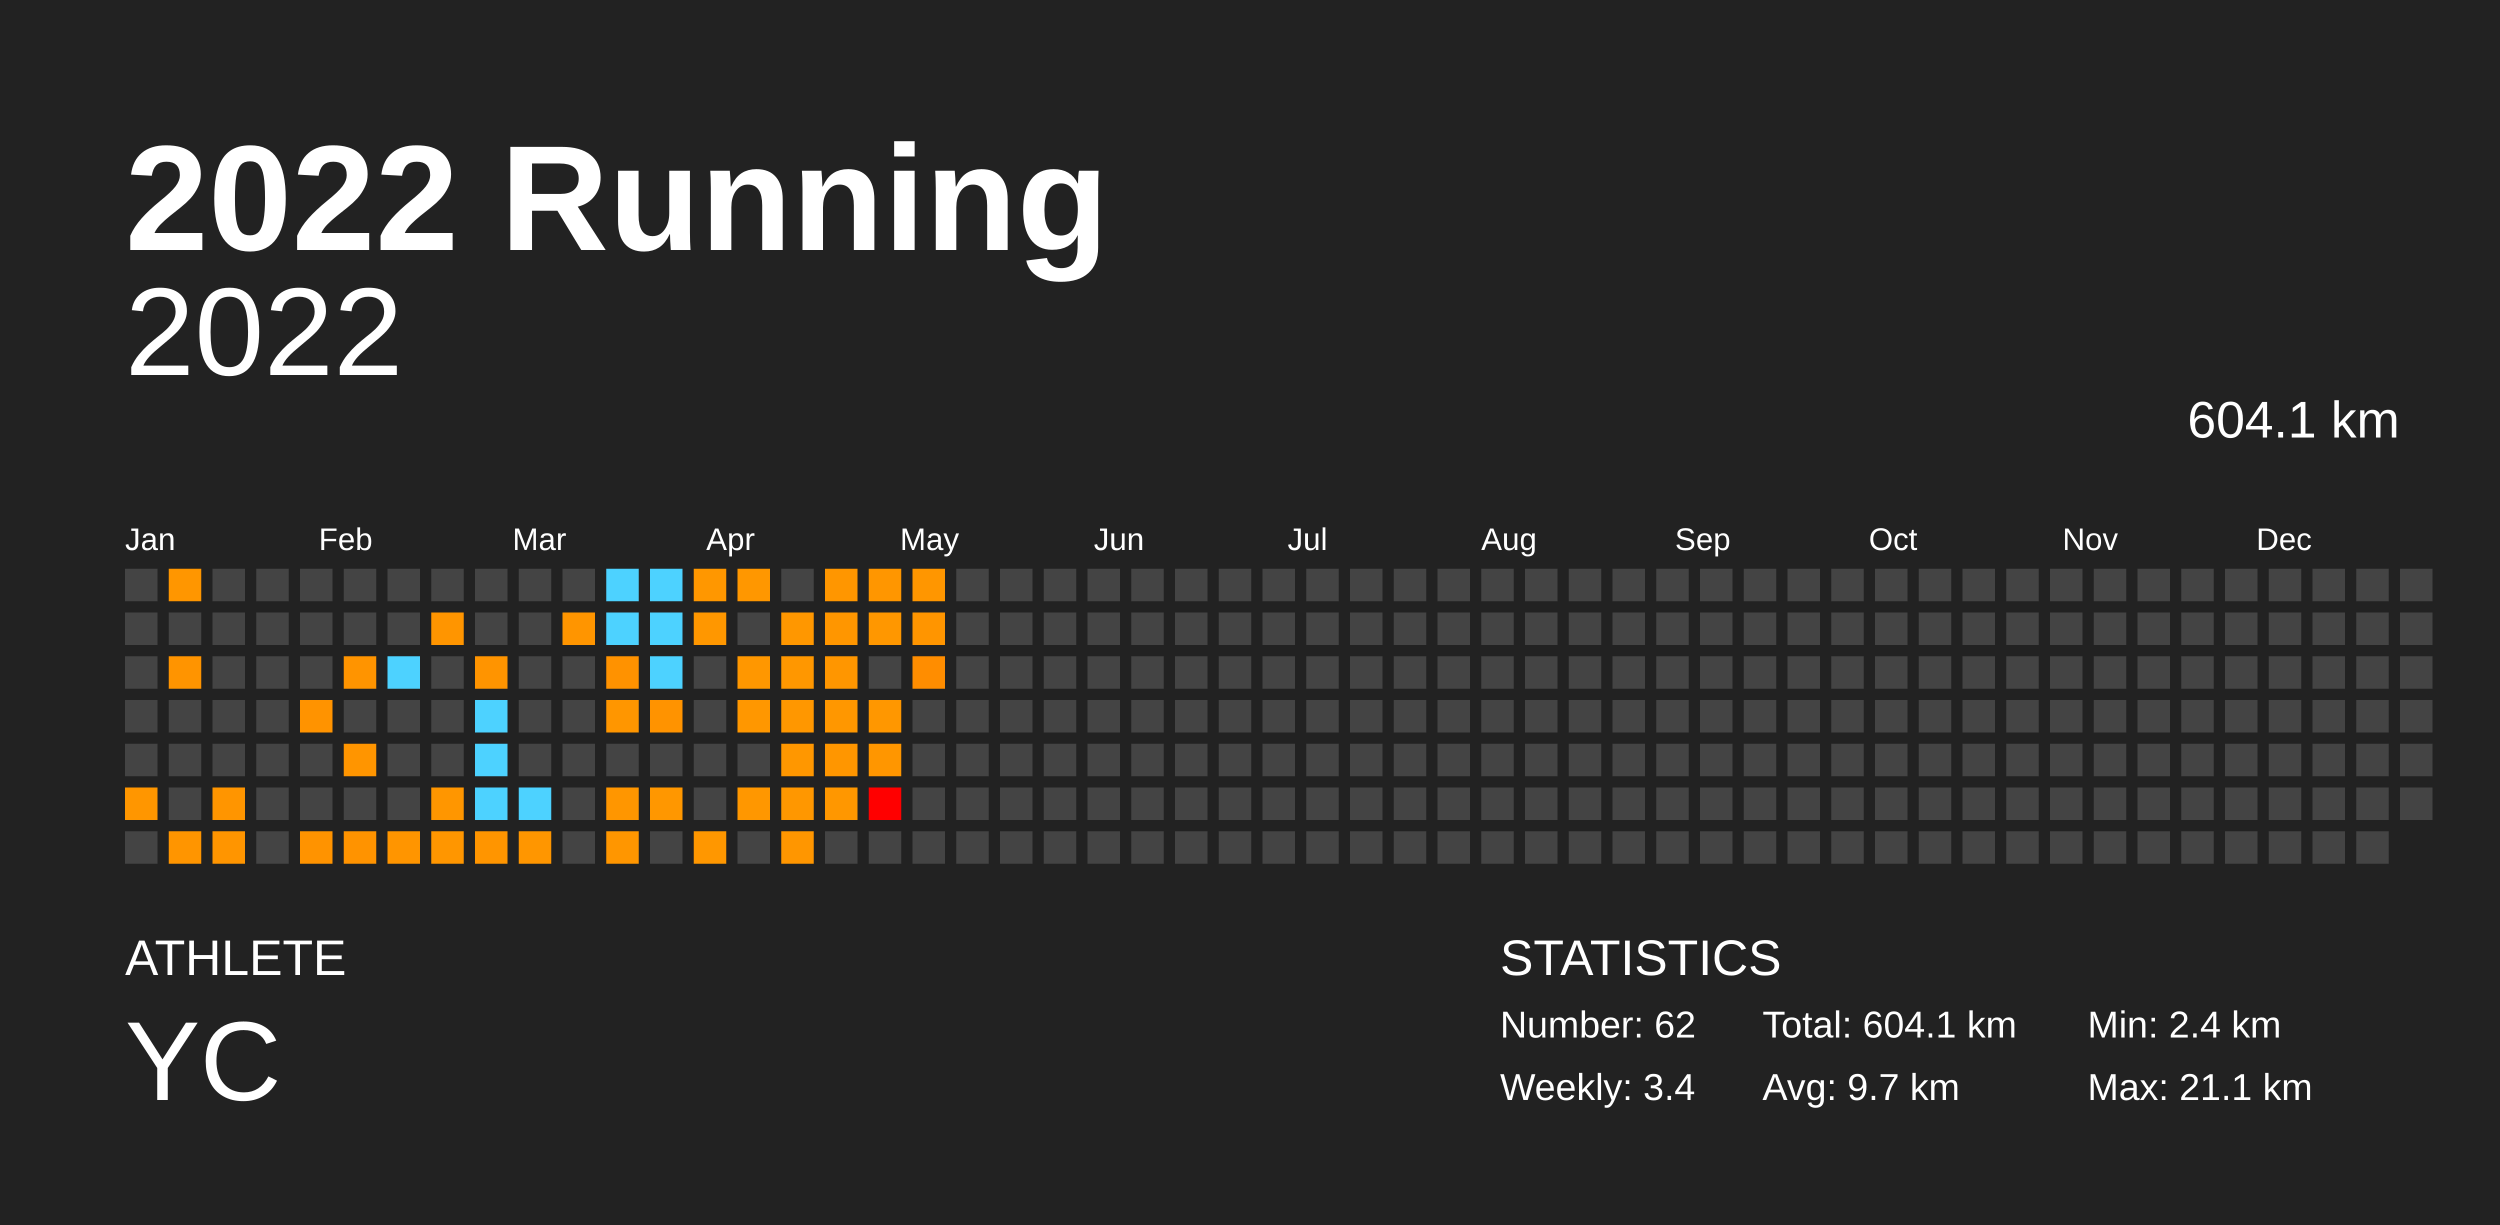
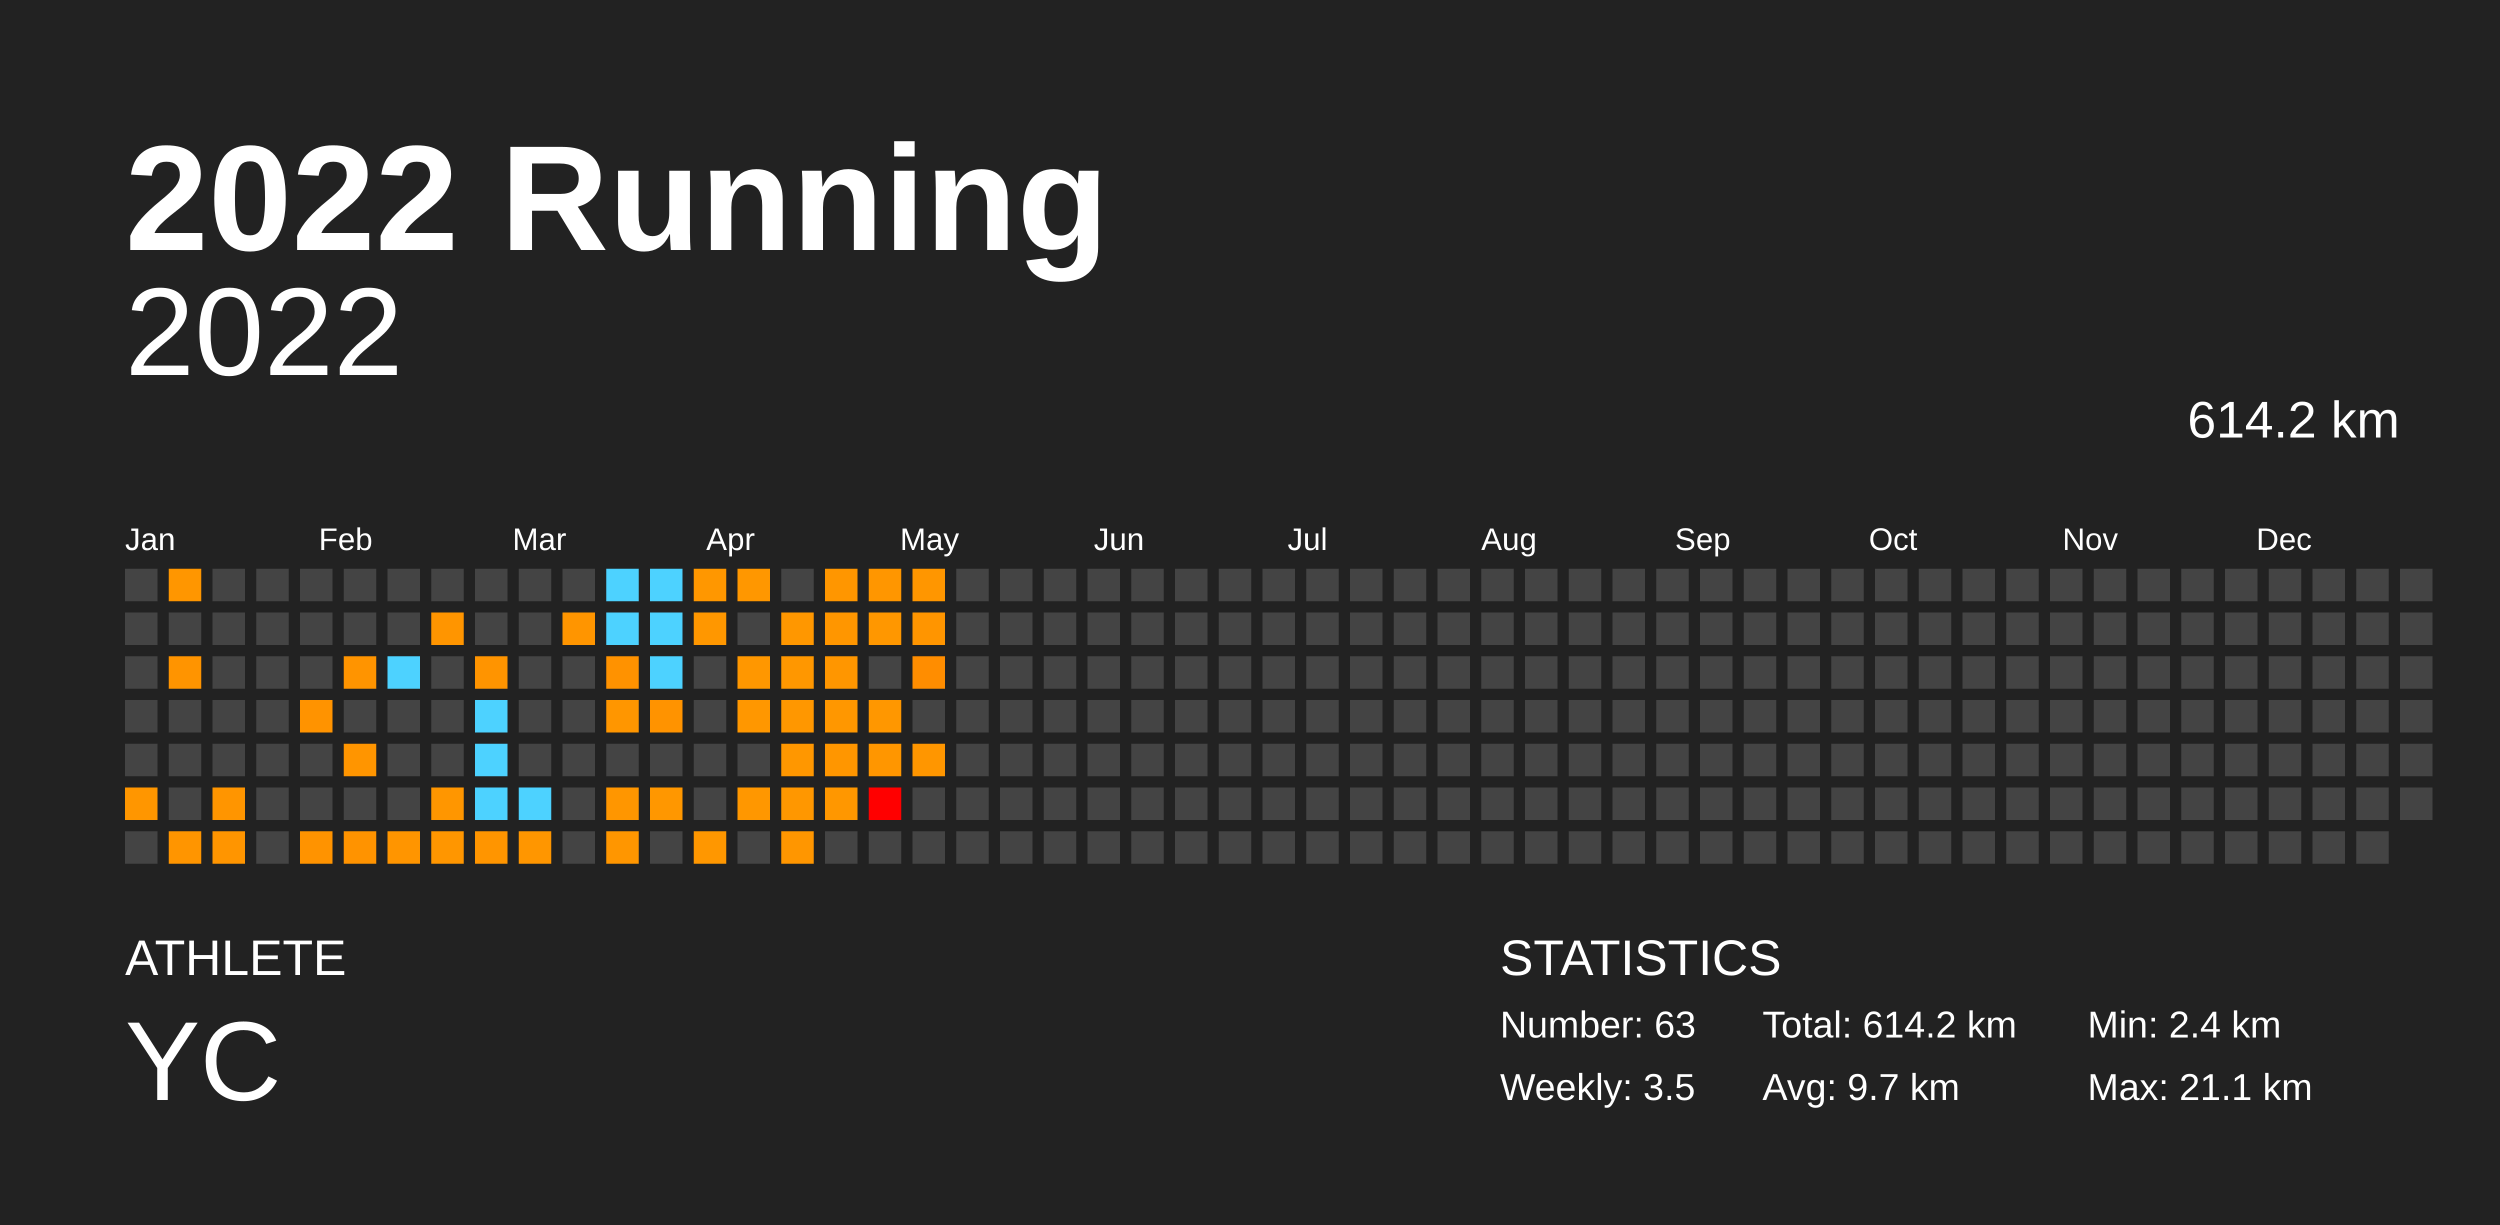
<svg xmlns="http://www.w3.org/2000/svg" baseProfile="full" height="98mm" version="1.1" viewBox="0,0,200,98" width="200mm">
  <defs />
  <rect fill="#222222" height="98" width="200" x="0" y="0" />
  <text fill="#FFFFFF" style="font-size:12px; font-family:Arial; font-weight:bold;" x="10" y="20">2022 Running</text>
  <text fill="#FFFFFF" style="font-size:4px; font-family:Arial" x="10" y="78">ATHLETE</text>
  <text fill="#FFFFFF" style="font-size:9px; font-family:Arial" x="10" y="88">YC</text>
  <text fill="#FFFFFF" style="font-size:4px; font-family:Arial" x="120" y="78">STATISTICS</text>
-   <text fill="#FFFFFF" style="font-size:3px; font-family:Arial" x="120" y="83">Number: 62</text>
-   <text fill="#FFFFFF" style="font-size:3px; font-family:Arial" x="120" y="88">Weekly: 3.4</text>
-   <text fill="#FFFFFF" style="font-size:3px; font-family:Arial" x="141" y="83">Total: 604.1 km</text>
+   <text fill="#FFFFFF" style="font-size:3px; font-family:Arial" x="120" y="83">Number: 63</text>
+   <text fill="#FFFFFF" style="font-size:3px; font-family:Arial" x="120" y="88">Weekly: 3.5</text>
+   <text fill="#FFFFFF" style="font-size:3px; font-family:Arial" x="141" y="83">Total: 614.2 km</text>
  <text fill="#FFFFFF" style="font-size:3px; font-family:Arial" x="141" y="88">Avg: 9.7 km</text>
  <text fill="#FFFFFF" style="font-size:3px; font-family:Arial" x="167" y="83">Min: 2.4 km</text>
  <text fill="#FFFFFF" style="font-size:3px; font-family:Arial" x="167" y="88">Max: 21.1 km</text>
  <text alignment-baseline="hanging" fill="#FFFFFF" style="font-size:10.0px; font-family:Arial;" x="10" y="30">2022</text>
-   <text alignment-baseline="hanging" fill="#FFFFFF" style="font-size:4.125px; font-family:Arial;" x="175" y="35">604.1 km</text>
+   <text alignment-baseline="hanging" fill="#FFFFFF" style="font-size:4.125px; font-family:Arial;" x="175" y="35">614.2 km</text>
  <text fill="#FFFFFF" style="font-size:2.5px; font-family:Arial" x="10.0" y="44">Jan</text>
  <text fill="#FFFFFF" style="font-size:2.5px; font-family:Arial" x="25.5" y="44">Feb</text>
  <text fill="#FFFFFF" style="font-size:2.5px; font-family:Arial" x="41.0" y="44">Mar</text>
  <text fill="#FFFFFF" style="font-size:2.5px; font-family:Arial" x="56.5" y="44">Apr</text>
  <text fill="#FFFFFF" style="font-size:2.5px; font-family:Arial" x="72.0" y="44">May</text>
  <text fill="#FFFFFF" style="font-size:2.5px; font-family:Arial" x="87.5" y="44">Jun</text>
  <text fill="#FFFFFF" style="font-size:2.5px; font-family:Arial" x="103.0" y="44">Jul</text>
  <text fill="#FFFFFF" style="font-size:2.5px; font-family:Arial" x="118.5" y="44">Aug</text>
  <text fill="#FFFFFF" style="font-size:2.5px; font-family:Arial" x="134.0" y="44">Sep</text>
  <text fill="#FFFFFF" style="font-size:2.5px; font-family:Arial" x="149.5" y="44">Oct</text>
  <text fill="#FFFFFF" style="font-size:2.5px; font-family:Arial" x="165.0" y="44">Nov</text>
  <text fill="#FFFFFF" style="font-size:2.5px; font-family:Arial" x="180.5" y="44">Dec</text>
  <rect fill="#444444" height="2.6" width="2.6" x="10.0" y="45.5" />
  <rect fill="#444444" height="2.6" width="2.6" x="10.0" y="49.0" />
  <rect fill="#444444" height="2.6" width="2.6" x="10.0" y="52.5" />
  <rect fill="#444444" height="2.6" width="2.6" x="10.0" y="56.0" />
  <rect fill="#444444" height="2.6" width="2.6" x="10.0" y="59.5" />
  <rect fill="#ff9600" height="2.6" width="2.6" x="10.0" y="63.0" />
  <rect fill="#444444" height="2.6" width="2.6" x="10.0" y="66.5" />
  <rect fill="#ff9600" height="2.6" width="2.6" x="13.5" y="45.5" />
  <rect fill="#444444" height="2.6" width="2.6" x="13.5" y="49.0" />
  <rect fill="#ff9400" height="2.6" width="2.6" x="13.5" y="52.5" />
  <rect fill="#444444" height="2.6" width="2.6" x="13.5" y="56.0" />
  <rect fill="#444444" height="2.6" width="2.6" x="13.5" y="59.5" />
  <rect fill="#444444" height="2.6" width="2.6" x="13.5" y="63.0" />
  <rect fill="#ff9500" height="2.6" width="2.6" x="13.5" y="66.5" />
  <rect fill="#444444" height="2.6" width="2.6" x="17.0" y="45.5" />
  <rect fill="#444444" height="2.6" width="2.6" x="17.0" y="49.0" />
  <rect fill="#444444" height="2.6" width="2.6" x="17.0" y="52.5" />
  <rect fill="#444444" height="2.6" width="2.6" x="17.0" y="56.0" />
  <rect fill="#444444" height="2.6" width="2.6" x="17.0" y="59.5" />
  <rect fill="#ff9500" height="2.6" width="2.6" x="17.0" y="63.0" />
  <rect fill="#ff9500" height="2.6" width="2.6" x="17.0" y="66.5" />
  <rect fill="#444444" height="2.6" width="2.6" x="20.5" y="45.5" />
  <rect fill="#444444" height="2.6" width="2.6" x="20.5" y="49.0" />
  <rect fill="#444444" height="2.6" width="2.6" x="20.5" y="52.5" />
  <rect fill="#444444" height="2.6" width="2.6" x="20.5" y="56.0" />
  <rect fill="#444444" height="2.6" width="2.6" x="20.5" y="59.5" />
  <rect fill="#444444" height="2.6" width="2.6" x="20.5" y="63.0" />
  <rect fill="#444444" height="2.6" width="2.6" x="20.5" y="66.5" />
  <rect fill="#444444" height="2.6" width="2.6" x="24.0" y="45.5" />
  <rect fill="#444444" height="2.6" width="2.6" x="24.0" y="49.0" />
  <rect fill="#444444" height="2.6" width="2.6" x="24.0" y="52.5" />
  <rect fill="#ff9300" height="2.6" width="2.6" x="24.0" y="56.0" />
  <rect fill="#444444" height="2.6" width="2.6" x="24.0" y="59.5" />
  <rect fill="#444444" height="2.6" width="2.6" x="24.0" y="63.0" />
  <rect fill="#ff9300" height="2.6" width="2.6" x="24.0" y="66.5" />
  <rect fill="#444444" height="2.6" width="2.6" x="27.5" y="45.5" />
  <rect fill="#444444" height="2.6" width="2.6" x="27.5" y="49.0" />
  <rect fill="#ff9400" height="2.6" width="2.6" x="27.5" y="52.5" />
  <rect fill="#444444" height="2.6" width="2.6" x="27.5" y="56.0" />
  <rect fill="#ff9500" height="2.6" width="2.6" x="27.5" y="59.5" />
  <rect fill="#444444" height="2.6" width="2.6" x="27.5" y="63.0" />
  <rect fill="#ff9300" height="2.6" width="2.6" x="27.5" y="66.5" />
  <rect fill="#444444" height="2.6" width="2.6" x="31.0" y="45.5" />
  <rect fill="#444444" height="2.6" width="2.6" x="31.0" y="49.0" />
  <rect fill="#4dd2ff" height="2.6" width="2.6" x="31.0" y="52.5" />
  <rect fill="#444444" height="2.6" width="2.6" x="31.0" y="56.0" />
  <rect fill="#444444" height="2.6" width="2.6" x="31.0" y="59.5" />
  <rect fill="#444444" height="2.6" width="2.6" x="31.0" y="63.0" />
  <rect fill="#ff9500" height="2.6" width="2.6" x="31.0" y="66.5" />
  <rect fill="#444444" height="2.6" width="2.6" x="34.5" y="45.5" />
  <rect fill="#ff9500" height="2.6" width="2.6" x="34.5" y="49.0" />
  <rect fill="#444444" height="2.6" width="2.6" x="34.5" y="52.5" />
  <rect fill="#444444" height="2.6" width="2.6" x="34.5" y="56.0" />
  <rect fill="#444444" height="2.6" width="2.6" x="34.5" y="59.5" />
  <rect fill="#ff9600" height="2.6" width="2.6" x="34.5" y="63.0" />
  <rect fill="#ff9600" height="2.6" width="2.6" x="34.5" y="66.5" />
  <rect fill="#444444" height="2.6" width="2.6" x="38.0" y="45.5" />
  <rect fill="#444444" height="2.6" width="2.6" x="38.0" y="49.0" />
  <rect fill="#ff9400" height="2.6" width="2.6" x="38.0" y="52.5" />
  <rect fill="#4dd2ff" height="2.6" width="2.6" x="38.0" y="56.0" />
  <rect fill="#4dd2ff" height="2.6" width="2.6" x="38.0" y="59.5" />
  <rect fill="#4dd2ff" height="2.6" width="2.6" x="38.0" y="63.0" />
  <rect fill="#ff9500" height="2.6" width="2.6" x="38.0" y="66.5" />
  <rect fill="#444444" height="2.6" width="2.6" x="41.5" y="45.5" />
  <rect fill="#444444" height="2.6" width="2.6" x="41.5" y="49.0" />
  <rect fill="#444444" height="2.6" width="2.6" x="41.5" y="52.5" />
  <rect fill="#444444" height="2.6" width="2.6" x="41.5" y="56.0" />
  <rect fill="#444444" height="2.6" width="2.6" x="41.5" y="59.5" />
  <rect fill="#4dd2ff" height="2.6" width="2.6" x="41.5" y="63.0" />
  <rect fill="#ff9600" height="2.6" width="2.6" x="41.5" y="66.5" />
  <rect fill="#444444" height="2.6" width="2.6" x="45.0" y="45.5" />
  <rect fill="#ff9500" height="2.6" width="2.6" x="45.0" y="49.0" />
  <rect fill="#444444" height="2.6" width="2.6" x="45.0" y="52.5" />
  <rect fill="#444444" height="2.6" width="2.6" x="45.0" y="56.0" />
  <rect fill="#444444" height="2.6" width="2.6" x="45.0" y="59.5" />
  <rect fill="#444444" height="2.6" width="2.6" x="45.0" y="63.0" />
  <rect fill="#444444" height="2.6" width="2.6" x="45.0" y="66.5" />
  <rect fill="#4dd2ff" height="2.6" width="2.6" x="48.5" y="45.5" />
  <rect fill="#4dd2ff" height="2.6" width="2.6" x="48.5" y="49.0" />
  <rect fill="#ff9200" height="2.6" width="2.6" x="48.5" y="52.5" />
  <rect fill="#ff9600" height="2.6" width="2.6" x="48.5" y="56.0" />
  <rect fill="#444444" height="2.6" width="2.6" x="48.5" y="59.5" />
  <rect fill="#ff9600" height="2.6" width="2.6" x="48.5" y="63.0" />
  <rect fill="#ff9600" height="2.6" width="2.6" x="48.5" y="66.5" />
  <rect fill="#4dd2ff" height="2.6" width="2.6" x="52.0" y="45.5" />
  <rect fill="#4dd2ff" height="2.6" width="2.6" x="52.0" y="49.0" />
  <rect fill="#4dd2ff" height="2.6" width="2.6" x="52.0" y="52.5" />
  <rect fill="#ff9300" height="2.6" width="2.6" x="52.0" y="56.0" />
  <rect fill="#444444" height="2.6" width="2.6" x="52.0" y="59.5" />
  <rect fill="#ff9700" height="2.6" width="2.6" x="52.0" y="63.0" />
  <rect fill="#444444" height="2.6" width="2.6" x="52.0" y="66.5" />
  <rect fill="#ff9700" height="2.6" width="2.6" x="55.5" y="45.5" />
  <rect fill="#ff9700" height="2.6" width="2.6" x="55.5" y="49.0" />
  <rect fill="#444444" height="2.6" width="2.6" x="55.5" y="52.5" />
  <rect fill="#444444" height="2.6" width="2.6" x="55.5" y="56.0" />
  <rect fill="#444444" height="2.6" width="2.6" x="55.5" y="59.5" />
  <rect fill="#444444" height="2.6" width="2.6" x="55.5" y="63.0" />
  <rect fill="#ff9700" height="2.6" width="2.6" x="55.5" y="66.5" />
  <rect fill="#ff9700" height="2.6" width="2.6" x="59.0" y="45.5" />
  <rect fill="#444444" height="2.6" width="2.6" x="59.0" y="49.0" />
  <rect fill="#ff9700" height="2.6" width="2.6" x="59.0" y="52.5" />
  <rect fill="#ff9700" height="2.6" width="2.6" x="59.0" y="56.0" />
  <rect fill="#444444" height="2.6" width="2.6" x="59.0" y="59.5" />
  <rect fill="#ff9700" height="2.6" width="2.6" x="59.0" y="63.0" />
  <rect fill="#444444" height="2.6" width="2.6" x="59.0" y="66.5" />
  <rect fill="#444444" height="2.6" width="2.6" x="62.5" y="45.5" />
  <rect fill="#ff9700" height="2.6" width="2.6" x="62.5" y="49.0" />
  <rect fill="#ff9700" height="2.6" width="2.6" x="62.5" y="52.5" />
  <rect fill="#ff9700" height="2.6" width="2.6" x="62.5" y="56.0" />
  <rect fill="#ff9700" height="2.6" width="2.6" x="62.5" y="59.5" />
  <rect fill="#ff9700" height="2.6" width="2.6" x="62.5" y="63.0" />
  <rect fill="#ff9600" height="2.6" width="2.6" x="62.5" y="66.5" />
  <rect fill="#ff9600" height="2.6" width="2.6" x="66.0" y="45.5" />
  <rect fill="#ff9600" height="2.6" width="2.6" x="66.0" y="49.0" />
  <rect fill="#ff9600" height="2.6" width="2.6" x="66.0" y="52.5" />
  <rect fill="#ff9700" height="2.6" width="2.6" x="66.0" y="56.0" />
  <rect fill="#ff9600" height="2.6" width="2.6" x="66.0" y="59.5" />
  <rect fill="#ff9700" height="2.6" width="2.6" x="66.0" y="63.0" />
  <rect fill="#444444" height="2.6" width="2.6" x="66.0" y="66.5" />
  <rect fill="#ff9600" height="2.6" width="2.6" x="69.5" y="45.5" />
  <rect fill="#ff9700" height="2.6" width="2.6" x="69.5" y="49.0" />
  <rect fill="#444444" height="2.6" width="2.6" x="69.5" y="52.5" />
  <rect fill="#ff9700" height="2.6" width="2.6" x="69.5" y="56.0" />
  <rect fill="#ff9600" height="2.6" width="2.6" x="69.5" y="59.5" />
  <rect fill="red" height="2.6" width="2.6" x="69.5" y="63.0" />
  <rect fill="#444444" height="2.6" width="2.6" x="69.5" y="66.5" />
  <rect fill="#ff9600" height="2.6" width="2.6" x="73.0" y="45.5" />
  <rect fill="#ff9500" height="2.6" width="2.6" x="73.0" y="49.0" />
  <rect fill="#ff8d00" height="2.6" width="2.6" x="73.0" y="52.5" />
  <rect fill="#444444" height="2.6" width="2.6" x="73.0" y="56.0" />
-   <rect fill="#444444" height="2.6" width="2.6" x="73.0" y="59.5" />
+   <rect fill="#ff9600" height="2.6" width="2.6" x="73.0" y="59.5" />
  <rect fill="#444444" height="2.6" width="2.6" x="73.0" y="63.0" />
  <rect fill="#444444" height="2.6" width="2.6" x="73.0" y="66.5" />
  <rect fill="#444444" height="2.6" width="2.6" x="76.5" y="45.5" />
  <rect fill="#444444" height="2.6" width="2.6" x="76.5" y="49.0" />
  <rect fill="#444444" height="2.6" width="2.6" x="76.5" y="52.5" />
  <rect fill="#444444" height="2.6" width="2.6" x="76.5" y="56.0" />
  <rect fill="#444444" height="2.6" width="2.6" x="76.5" y="59.5" />
  <rect fill="#444444" height="2.6" width="2.6" x="76.5" y="63.0" />
  <rect fill="#444444" height="2.6" width="2.6" x="76.5" y="66.5" />
  <rect fill="#444444" height="2.6" width="2.6" x="80.0" y="45.5" />
  <rect fill="#444444" height="2.6" width="2.6" x="80.0" y="49.0" />
  <rect fill="#444444" height="2.6" width="2.6" x="80.0" y="52.5" />
  <rect fill="#444444" height="2.6" width="2.6" x="80.0" y="56.0" />
  <rect fill="#444444" height="2.6" width="2.6" x="80.0" y="59.5" />
  <rect fill="#444444" height="2.6" width="2.6" x="80.0" y="63.0" />
  <rect fill="#444444" height="2.6" width="2.6" x="80.0" y="66.5" />
  <rect fill="#444444" height="2.6" width="2.6" x="83.5" y="45.5" />
  <rect fill="#444444" height="2.6" width="2.6" x="83.5" y="49.0" />
  <rect fill="#444444" height="2.6" width="2.6" x="83.5" y="52.5" />
  <rect fill="#444444" height="2.6" width="2.6" x="83.5" y="56.0" />
  <rect fill="#444444" height="2.6" width="2.6" x="83.5" y="59.5" />
  <rect fill="#444444" height="2.6" width="2.6" x="83.5" y="63.0" />
  <rect fill="#444444" height="2.6" width="2.6" x="83.5" y="66.5" />
  <rect fill="#444444" height="2.6" width="2.6" x="87.0" y="45.5" />
  <rect fill="#444444" height="2.6" width="2.6" x="87.0" y="49.0" />
  <rect fill="#444444" height="2.6" width="2.6" x="87.0" y="52.5" />
  <rect fill="#444444" height="2.6" width="2.6" x="87.0" y="56.0" />
  <rect fill="#444444" height="2.6" width="2.6" x="87.0" y="59.5" />
  <rect fill="#444444" height="2.6" width="2.6" x="87.0" y="63.0" />
  <rect fill="#444444" height="2.6" width="2.6" x="87.0" y="66.5" />
  <rect fill="#444444" height="2.6" width="2.6" x="90.5" y="45.5" />
  <rect fill="#444444" height="2.6" width="2.6" x="90.5" y="49.0" />
  <rect fill="#444444" height="2.6" width="2.6" x="90.5" y="52.5" />
  <rect fill="#444444" height="2.6" width="2.6" x="90.5" y="56.0" />
  <rect fill="#444444" height="2.6" width="2.6" x="90.5" y="59.5" />
  <rect fill="#444444" height="2.6" width="2.6" x="90.5" y="63.0" />
  <rect fill="#444444" height="2.6" width="2.6" x="90.5" y="66.5" />
  <rect fill="#444444" height="2.6" width="2.6" x="94.0" y="45.5" />
  <rect fill="#444444" height="2.6" width="2.6" x="94.0" y="49.0" />
  <rect fill="#444444" height="2.6" width="2.6" x="94.0" y="52.5" />
  <rect fill="#444444" height="2.6" width="2.6" x="94.0" y="56.0" />
  <rect fill="#444444" height="2.6" width="2.6" x="94.0" y="59.5" />
  <rect fill="#444444" height="2.6" width="2.6" x="94.0" y="63.0" />
  <rect fill="#444444" height="2.6" width="2.6" x="94.0" y="66.5" />
  <rect fill="#444444" height="2.6" width="2.6" x="97.5" y="45.5" />
  <rect fill="#444444" height="2.6" width="2.6" x="97.5" y="49.0" />
  <rect fill="#444444" height="2.6" width="2.6" x="97.5" y="52.5" />
  <rect fill="#444444" height="2.6" width="2.6" x="97.5" y="56.0" />
  <rect fill="#444444" height="2.6" width="2.6" x="97.5" y="59.5" />
  <rect fill="#444444" height="2.6" width="2.6" x="97.5" y="63.0" />
  <rect fill="#444444" height="2.6" width="2.6" x="97.5" y="66.5" />
  <rect fill="#444444" height="2.6" width="2.6" x="101.0" y="45.5" />
  <rect fill="#444444" height="2.6" width="2.6" x="101.0" y="49.0" />
  <rect fill="#444444" height="2.6" width="2.6" x="101.0" y="52.5" />
  <rect fill="#444444" height="2.6" width="2.6" x="101.0" y="56.0" />
  <rect fill="#444444" height="2.6" width="2.6" x="101.0" y="59.5" />
  <rect fill="#444444" height="2.6" width="2.6" x="101.0" y="63.0" />
  <rect fill="#444444" height="2.6" width="2.6" x="101.0" y="66.5" />
  <rect fill="#444444" height="2.6" width="2.6" x="104.5" y="45.5" />
  <rect fill="#444444" height="2.6" width="2.6" x="104.5" y="49.0" />
  <rect fill="#444444" height="2.6" width="2.6" x="104.5" y="52.5" />
  <rect fill="#444444" height="2.6" width="2.6" x="104.5" y="56.0" />
  <rect fill="#444444" height="2.6" width="2.6" x="104.5" y="59.5" />
  <rect fill="#444444" height="2.6" width="2.6" x="104.5" y="63.0" />
  <rect fill="#444444" height="2.6" width="2.6" x="104.5" y="66.5" />
  <rect fill="#444444" height="2.6" width="2.6" x="108.0" y="45.5" />
  <rect fill="#444444" height="2.6" width="2.6" x="108.0" y="49.0" />
  <rect fill="#444444" height="2.6" width="2.6" x="108.0" y="52.5" />
  <rect fill="#444444" height="2.6" width="2.6" x="108.0" y="56.0" />
  <rect fill="#444444" height="2.6" width="2.6" x="108.0" y="59.5" />
  <rect fill="#444444" height="2.6" width="2.6" x="108.0" y="63.0" />
  <rect fill="#444444" height="2.6" width="2.6" x="108.0" y="66.5" />
  <rect fill="#444444" height="2.6" width="2.6" x="111.5" y="45.5" />
  <rect fill="#444444" height="2.6" width="2.6" x="111.5" y="49.0" />
  <rect fill="#444444" height="2.6" width="2.6" x="111.5" y="52.5" />
  <rect fill="#444444" height="2.6" width="2.6" x="111.5" y="56.0" />
  <rect fill="#444444" height="2.6" width="2.6" x="111.5" y="59.5" />
  <rect fill="#444444" height="2.6" width="2.6" x="111.5" y="63.0" />
  <rect fill="#444444" height="2.6" width="2.6" x="111.5" y="66.5" />
  <rect fill="#444444" height="2.6" width="2.6" x="115.0" y="45.5" />
  <rect fill="#444444" height="2.6" width="2.6" x="115.0" y="49.0" />
  <rect fill="#444444" height="2.6" width="2.6" x="115.0" y="52.5" />
  <rect fill="#444444" height="2.6" width="2.6" x="115.0" y="56.0" />
  <rect fill="#444444" height="2.6" width="2.6" x="115.0" y="59.5" />
  <rect fill="#444444" height="2.6" width="2.6" x="115.0" y="63.0" />
  <rect fill="#444444" height="2.6" width="2.6" x="115.0" y="66.5" />
  <rect fill="#444444" height="2.6" width="2.6" x="118.5" y="45.5" />
  <rect fill="#444444" height="2.6" width="2.6" x="118.5" y="49.0" />
  <rect fill="#444444" height="2.6" width="2.6" x="118.5" y="52.5" />
  <rect fill="#444444" height="2.6" width="2.6" x="118.5" y="56.0" />
  <rect fill="#444444" height="2.6" width="2.6" x="118.5" y="59.5" />
  <rect fill="#444444" height="2.6" width="2.6" x="118.5" y="63.0" />
  <rect fill="#444444" height="2.6" width="2.6" x="118.5" y="66.5" />
  <rect fill="#444444" height="2.6" width="2.6" x="122.0" y="45.5" />
  <rect fill="#444444" height="2.6" width="2.6" x="122.0" y="49.0" />
  <rect fill="#444444" height="2.6" width="2.6" x="122.0" y="52.5" />
  <rect fill="#444444" height="2.6" width="2.6" x="122.0" y="56.0" />
  <rect fill="#444444" height="2.6" width="2.6" x="122.0" y="59.5" />
  <rect fill="#444444" height="2.6" width="2.6" x="122.0" y="63.0" />
  <rect fill="#444444" height="2.6" width="2.6" x="122.0" y="66.5" />
  <rect fill="#444444" height="2.6" width="2.6" x="125.5" y="45.5" />
  <rect fill="#444444" height="2.6" width="2.6" x="125.5" y="49.0" />
  <rect fill="#444444" height="2.6" width="2.6" x="125.5" y="52.5" />
  <rect fill="#444444" height="2.6" width="2.6" x="125.5" y="56.0" />
  <rect fill="#444444" height="2.6" width="2.6" x="125.5" y="59.5" />
  <rect fill="#444444" height="2.6" width="2.6" x="125.5" y="63.0" />
  <rect fill="#444444" height="2.6" width="2.6" x="125.5" y="66.5" />
  <rect fill="#444444" height="2.6" width="2.6" x="129.0" y="45.5" />
  <rect fill="#444444" height="2.6" width="2.6" x="129.0" y="49.0" />
  <rect fill="#444444" height="2.6" width="2.6" x="129.0" y="52.5" />
  <rect fill="#444444" height="2.6" width="2.6" x="129.0" y="56.0" />
  <rect fill="#444444" height="2.6" width="2.6" x="129.0" y="59.5" />
  <rect fill="#444444" height="2.6" width="2.6" x="129.0" y="63.0" />
  <rect fill="#444444" height="2.6" width="2.6" x="129.0" y="66.5" />
  <rect fill="#444444" height="2.6" width="2.6" x="132.5" y="45.5" />
  <rect fill="#444444" height="2.6" width="2.6" x="132.5" y="49.0" />
  <rect fill="#444444" height="2.6" width="2.6" x="132.5" y="52.5" />
  <rect fill="#444444" height="2.6" width="2.6" x="132.5" y="56.0" />
  <rect fill="#444444" height="2.6" width="2.6" x="132.5" y="59.5" />
  <rect fill="#444444" height="2.6" width="2.6" x="132.5" y="63.0" />
  <rect fill="#444444" height="2.6" width="2.6" x="132.5" y="66.5" />
  <rect fill="#444444" height="2.6" width="2.6" x="136.0" y="45.5" />
  <rect fill="#444444" height="2.6" width="2.6" x="136.0" y="49.0" />
  <rect fill="#444444" height="2.6" width="2.6" x="136.0" y="52.5" />
  <rect fill="#444444" height="2.6" width="2.6" x="136.0" y="56.0" />
  <rect fill="#444444" height="2.6" width="2.6" x="136.0" y="59.5" />
  <rect fill="#444444" height="2.6" width="2.6" x="136.0" y="63.0" />
  <rect fill="#444444" height="2.6" width="2.6" x="136.0" y="66.5" />
  <rect fill="#444444" height="2.6" width="2.6" x="139.5" y="45.5" />
  <rect fill="#444444" height="2.6" width="2.6" x="139.5" y="49.0" />
  <rect fill="#444444" height="2.6" width="2.6" x="139.5" y="52.5" />
  <rect fill="#444444" height="2.6" width="2.6" x="139.5" y="56.0" />
  <rect fill="#444444" height="2.6" width="2.6" x="139.5" y="59.5" />
  <rect fill="#444444" height="2.6" width="2.6" x="139.5" y="63.0" />
  <rect fill="#444444" height="2.6" width="2.6" x="139.5" y="66.5" />
  <rect fill="#444444" height="2.6" width="2.6" x="143.0" y="45.5" />
  <rect fill="#444444" height="2.6" width="2.6" x="143.0" y="49.0" />
  <rect fill="#444444" height="2.6" width="2.6" x="143.0" y="52.5" />
  <rect fill="#444444" height="2.6" width="2.6" x="143.0" y="56.0" />
  <rect fill="#444444" height="2.6" width="2.6" x="143.0" y="59.5" />
  <rect fill="#444444" height="2.6" width="2.6" x="143.0" y="63.0" />
  <rect fill="#444444" height="2.6" width="2.6" x="143.0" y="66.5" />
  <rect fill="#444444" height="2.6" width="2.6" x="146.5" y="45.5" />
  <rect fill="#444444" height="2.6" width="2.6" x="146.5" y="49.0" />
  <rect fill="#444444" height="2.6" width="2.6" x="146.5" y="52.5" />
  <rect fill="#444444" height="2.6" width="2.6" x="146.5" y="56.0" />
  <rect fill="#444444" height="2.6" width="2.6" x="146.5" y="59.5" />
  <rect fill="#444444" height="2.6" width="2.6" x="146.5" y="63.0" />
  <rect fill="#444444" height="2.6" width="2.6" x="146.5" y="66.5" />
  <rect fill="#444444" height="2.6" width="2.6" x="150.0" y="45.5" />
  <rect fill="#444444" height="2.6" width="2.6" x="150.0" y="49.0" />
  <rect fill="#444444" height="2.6" width="2.6" x="150.0" y="52.5" />
  <rect fill="#444444" height="2.6" width="2.6" x="150.0" y="56.0" />
  <rect fill="#444444" height="2.6" width="2.6" x="150.0" y="59.5" />
  <rect fill="#444444" height="2.6" width="2.6" x="150.0" y="63.0" />
  <rect fill="#444444" height="2.6" width="2.6" x="150.0" y="66.5" />
  <rect fill="#444444" height="2.6" width="2.6" x="153.5" y="45.5" />
  <rect fill="#444444" height="2.6" width="2.6" x="153.5" y="49.0" />
  <rect fill="#444444" height="2.6" width="2.6" x="153.5" y="52.5" />
  <rect fill="#444444" height="2.6" width="2.6" x="153.5" y="56.0" />
  <rect fill="#444444" height="2.6" width="2.6" x="153.5" y="59.5" />
  <rect fill="#444444" height="2.6" width="2.6" x="153.5" y="63.0" />
  <rect fill="#444444" height="2.6" width="2.6" x="153.5" y="66.5" />
  <rect fill="#444444" height="2.6" width="2.6" x="157.0" y="45.5" />
  <rect fill="#444444" height="2.6" width="2.6" x="157.0" y="49.0" />
  <rect fill="#444444" height="2.6" width="2.6" x="157.0" y="52.5" />
  <rect fill="#444444" height="2.6" width="2.6" x="157.0" y="56.0" />
  <rect fill="#444444" height="2.6" width="2.6" x="157.0" y="59.5" />
  <rect fill="#444444" height="2.6" width="2.6" x="157.0" y="63.0" />
  <rect fill="#444444" height="2.6" width="2.6" x="157.0" y="66.5" />
  <rect fill="#444444" height="2.6" width="2.6" x="160.5" y="45.5" />
  <rect fill="#444444" height="2.6" width="2.6" x="160.5" y="49.0" />
  <rect fill="#444444" height="2.6" width="2.6" x="160.5" y="52.5" />
  <rect fill="#444444" height="2.6" width="2.6" x="160.5" y="56.0" />
  <rect fill="#444444" height="2.6" width="2.6" x="160.5" y="59.5" />
  <rect fill="#444444" height="2.6" width="2.6" x="160.5" y="63.0" />
  <rect fill="#444444" height="2.6" width="2.6" x="160.5" y="66.5" />
  <rect fill="#444444" height="2.6" width="2.6" x="164.0" y="45.5" />
  <rect fill="#444444" height="2.6" width="2.6" x="164.0" y="49.0" />
  <rect fill="#444444" height="2.6" width="2.6" x="164.0" y="52.5" />
  <rect fill="#444444" height="2.6" width="2.6" x="164.0" y="56.0" />
  <rect fill="#444444" height="2.6" width="2.6" x="164.0" y="59.5" />
  <rect fill="#444444" height="2.6" width="2.6" x="164.0" y="63.0" />
  <rect fill="#444444" height="2.6" width="2.6" x="164.0" y="66.5" />
  <rect fill="#444444" height="2.6" width="2.6" x="167.5" y="45.5" />
  <rect fill="#444444" height="2.6" width="2.6" x="167.5" y="49.0" />
  <rect fill="#444444" height="2.6" width="2.6" x="167.5" y="52.5" />
  <rect fill="#444444" height="2.6" width="2.6" x="167.5" y="56.0" />
  <rect fill="#444444" height="2.6" width="2.6" x="167.5" y="59.5" />
  <rect fill="#444444" height="2.6" width="2.6" x="167.5" y="63.0" />
  <rect fill="#444444" height="2.6" width="2.6" x="167.5" y="66.5" />
  <rect fill="#444444" height="2.6" width="2.6" x="171.0" y="45.5" />
  <rect fill="#444444" height="2.6" width="2.6" x="171.0" y="49.0" />
  <rect fill="#444444" height="2.6" width="2.6" x="171.0" y="52.5" />
  <rect fill="#444444" height="2.6" width="2.6" x="171.0" y="56.0" />
  <rect fill="#444444" height="2.6" width="2.6" x="171.0" y="59.5" />
  <rect fill="#444444" height="2.6" width="2.6" x="171.0" y="63.0" />
  <rect fill="#444444" height="2.6" width="2.6" x="171.0" y="66.5" />
  <rect fill="#444444" height="2.6" width="2.6" x="174.5" y="45.5" />
  <rect fill="#444444" height="2.6" width="2.6" x="174.5" y="49.0" />
  <rect fill="#444444" height="2.6" width="2.6" x="174.5" y="52.5" />
  <rect fill="#444444" height="2.6" width="2.6" x="174.5" y="56.0" />
  <rect fill="#444444" height="2.6" width="2.6" x="174.5" y="59.5" />
  <rect fill="#444444" height="2.6" width="2.6" x="174.5" y="63.0" />
  <rect fill="#444444" height="2.6" width="2.6" x="174.5" y="66.5" />
  <rect fill="#444444" height="2.6" width="2.6" x="178.0" y="45.5" />
  <rect fill="#444444" height="2.6" width="2.6" x="178.0" y="49.0" />
  <rect fill="#444444" height="2.6" width="2.6" x="178.0" y="52.5" />
  <rect fill="#444444" height="2.6" width="2.6" x="178.0" y="56.0" />
  <rect fill="#444444" height="2.6" width="2.6" x="178.0" y="59.5" />
  <rect fill="#444444" height="2.6" width="2.6" x="178.0" y="63.0" />
  <rect fill="#444444" height="2.6" width="2.6" x="178.0" y="66.5" />
  <rect fill="#444444" height="2.6" width="2.6" x="181.5" y="45.5" />
  <rect fill="#444444" height="2.6" width="2.6" x="181.5" y="49.0" />
  <rect fill="#444444" height="2.6" width="2.6" x="181.5" y="52.5" />
  <rect fill="#444444" height="2.6" width="2.6" x="181.5" y="56.0" />
  <rect fill="#444444" height="2.6" width="2.6" x="181.5" y="59.5" />
  <rect fill="#444444" height="2.6" width="2.6" x="181.5" y="63.0" />
  <rect fill="#444444" height="2.6" width="2.6" x="181.5" y="66.5" />
  <rect fill="#444444" height="2.6" width="2.6" x="185.0" y="45.5" />
  <rect fill="#444444" height="2.6" width="2.6" x="185.0" y="49.0" />
  <rect fill="#444444" height="2.6" width="2.6" x="185.0" y="52.5" />
  <rect fill="#444444" height="2.6" width="2.6" x="185.0" y="56.0" />
  <rect fill="#444444" height="2.6" width="2.6" x="185.0" y="59.5" />
  <rect fill="#444444" height="2.6" width="2.6" x="185.0" y="63.0" />
  <rect fill="#444444" height="2.6" width="2.6" x="185.0" y="66.5" />
  <rect fill="#444444" height="2.6" width="2.6" x="188.5" y="45.5" />
  <rect fill="#444444" height="2.6" width="2.6" x="188.5" y="49.0" />
  <rect fill="#444444" height="2.6" width="2.6" x="188.5" y="52.5" />
  <rect fill="#444444" height="2.6" width="2.6" x="188.5" y="56.0" />
  <rect fill="#444444" height="2.6" width="2.6" x="188.5" y="59.5" />
  <rect fill="#444444" height="2.6" width="2.6" x="188.5" y="63.0" />
  <rect fill="#444444" height="2.6" width="2.6" x="188.5" y="66.5" />
  <rect fill="#444444" height="2.6" width="2.6" x="192.0" y="45.5" />
  <rect fill="#444444" height="2.6" width="2.6" x="192.0" y="49.0" />
  <rect fill="#444444" height="2.6" width="2.6" x="192.0" y="52.5" />
  <rect fill="#444444" height="2.6" width="2.6" x="192.0" y="56.0" />
  <rect fill="#444444" height="2.6" width="2.6" x="192.0" y="59.5" />
  <rect fill="#444444" height="2.6" width="2.6" x="192.0" y="63.0" />
</svg>
